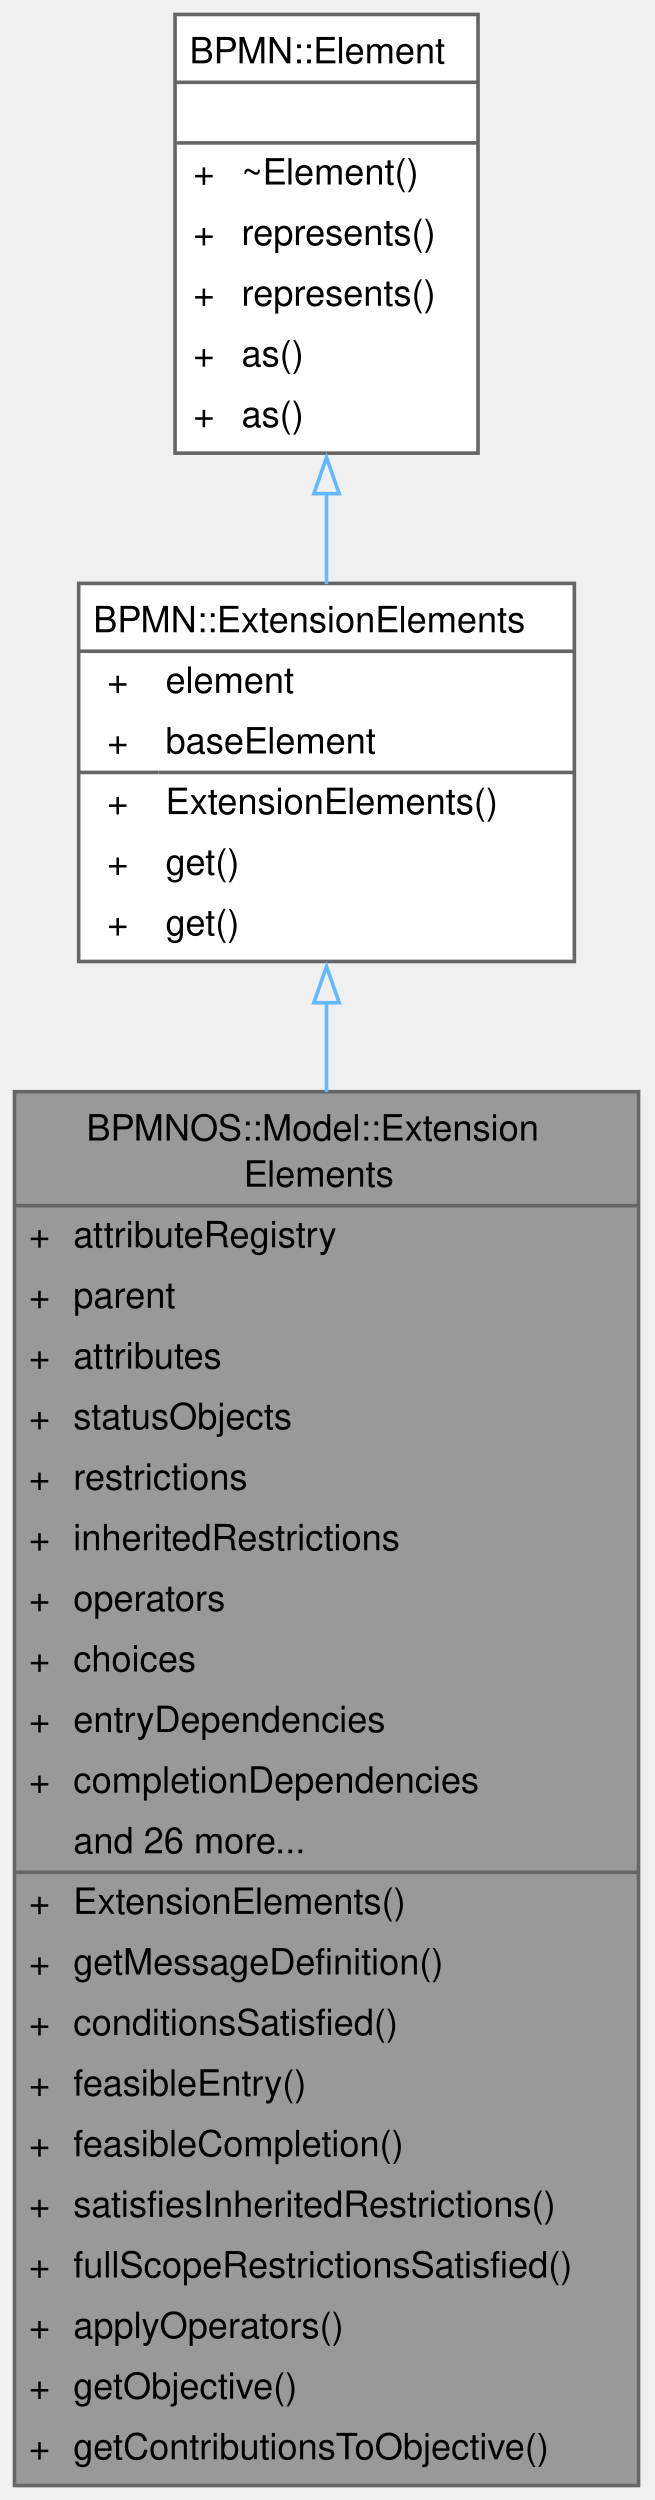
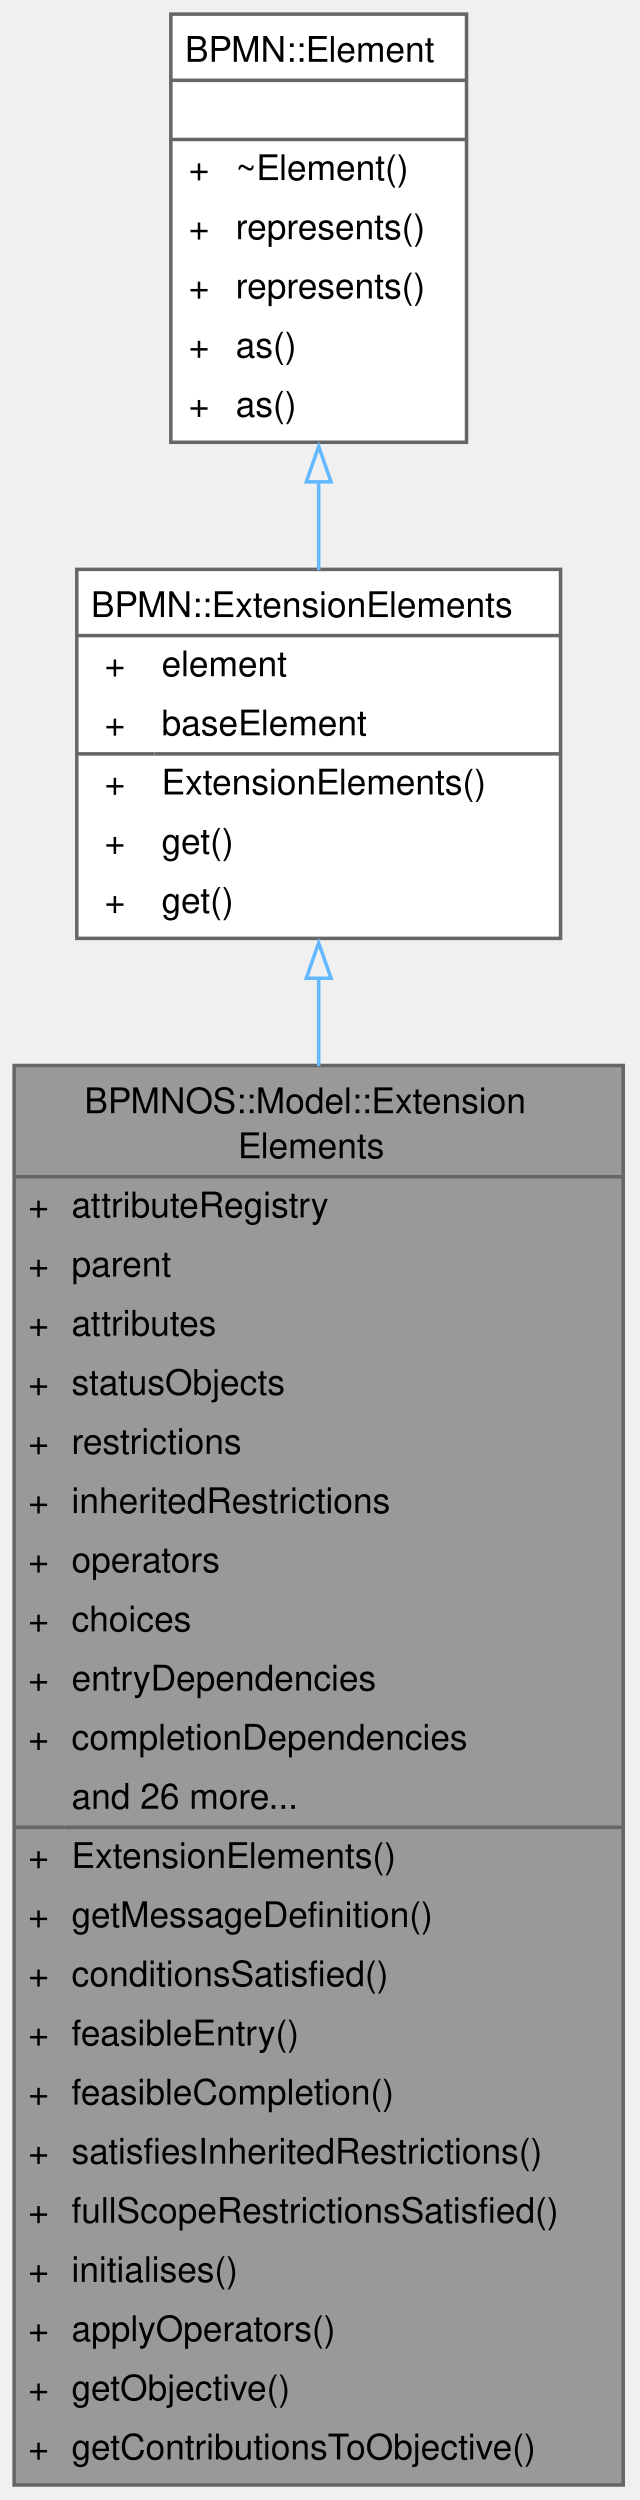
- <svg xmlns="http://www.w3.org/2000/svg" xmlns:xlink="http://www.w3.org/1999/xlink" width="181pt" height="691pt" viewBox="0.00 0.00 181.00 691.00">
-   <g id="graph0" class="graph" transform="scale(1 1) rotate(0) translate(4 687)">
+ <svg xmlns="http://www.w3.org/2000/svg" xmlns:xlink="http://www.w3.org/1999/xlink" width="181pt" height="708pt" viewBox="0.00 0.00 181.00 708.00">
+   <g id="graph0" class="graph" transform="scale(1 1) rotate(0) translate(4 703.75)">
    <g id="Node000001" class="node">
      <g id="a_Node000001">
        <a xlink:title="Class holding extension elements representing execution data for nodes.">
-           <polygon fill="#999999" stroke="none" points="172.5,-385.25 0,-385.25 0,0 172.5,0 172.5,-385.25" />
-           <text xml:space="preserve" text-anchor="start" x="19.88" y="-371.75" font-family="Helvetica,sans-Serif" font-size="10.00">BPMNOS::Model::Extension</text>
-           <text xml:space="preserve" text-anchor="start" x="63.38" y="-359" font-family="Helvetica,sans-Serif" font-size="10.00">Elements</text>
+           <polygon fill="#999999" stroke="none" points="172.5,-402 0,-402 0,0 172.5,0 172.5,-402" />
+           <text xml:space="preserve" text-anchor="start" x="19.88" y="-388.5" font-family="Helvetica,sans-Serif" font-size="10.00">BPMNOS::Model::Extension</text>
+           <text xml:space="preserve" text-anchor="start" x="63.38" y="-375.75" font-family="Helvetica,sans-Serif" font-size="10.00">Elements</text>
+           <text xml:space="preserve" text-anchor="start" x="4" y="-359" font-family="Helvetica,sans-Serif" font-size="10.00">+</text>
+           <text xml:space="preserve" text-anchor="start" x="16.25" y="-359" font-family="Helvetica,sans-Serif" font-size="10.00">attributeRegistry</text>
          <text xml:space="preserve" text-anchor="start" x="4" y="-342.25" font-family="Helvetica,sans-Serif" font-size="10.00">+</text>
-           <text xml:space="preserve" text-anchor="start" x="16.25" y="-342.25" font-family="Helvetica,sans-Serif" font-size="10.00">attributeRegistry</text>
+           <text xml:space="preserve" text-anchor="start" x="16.25" y="-342.25" font-family="Helvetica,sans-Serif" font-size="10.00">parent</text>
          <text xml:space="preserve" text-anchor="start" x="4" y="-325.5" font-family="Helvetica,sans-Serif" font-size="10.00">+</text>
-           <text xml:space="preserve" text-anchor="start" x="16.25" y="-325.5" font-family="Helvetica,sans-Serif" font-size="10.00">parent</text>
+           <text xml:space="preserve" text-anchor="start" x="16.25" y="-325.5" font-family="Helvetica,sans-Serif" font-size="10.00">attributes</text>
          <text xml:space="preserve" text-anchor="start" x="4" y="-308.75" font-family="Helvetica,sans-Serif" font-size="10.00">+</text>
-           <text xml:space="preserve" text-anchor="start" x="16.25" y="-308.75" font-family="Helvetica,sans-Serif" font-size="10.00">attributes</text>
+           <text xml:space="preserve" text-anchor="start" x="16.25" y="-308.75" font-family="Helvetica,sans-Serif" font-size="10.00">statusObjects</text>
          <text xml:space="preserve" text-anchor="start" x="4" y="-292" font-family="Helvetica,sans-Serif" font-size="10.00">+</text>
-           <text xml:space="preserve" text-anchor="start" x="16.25" y="-292" font-family="Helvetica,sans-Serif" font-size="10.00">statusObjects</text>
+           <text xml:space="preserve" text-anchor="start" x="16.25" y="-292" font-family="Helvetica,sans-Serif" font-size="10.00">restrictions</text>
          <text xml:space="preserve" text-anchor="start" x="4" y="-275.25" font-family="Helvetica,sans-Serif" font-size="10.00">+</text>
-           <text xml:space="preserve" text-anchor="start" x="16.25" y="-275.25" font-family="Helvetica,sans-Serif" font-size="10.00">restrictions</text>
+           <text xml:space="preserve" text-anchor="start" x="16.25" y="-275.25" font-family="Helvetica,sans-Serif" font-size="10.00">inheritedRestrictions</text>
          <text xml:space="preserve" text-anchor="start" x="4" y="-258.5" font-family="Helvetica,sans-Serif" font-size="10.00">+</text>
-           <text xml:space="preserve" text-anchor="start" x="16.25" y="-258.5" font-family="Helvetica,sans-Serif" font-size="10.00">inheritedRestrictions</text>
+           <text xml:space="preserve" text-anchor="start" x="16.25" y="-258.5" font-family="Helvetica,sans-Serif" font-size="10.00">operators</text>
          <text xml:space="preserve" text-anchor="start" x="4" y="-241.75" font-family="Helvetica,sans-Serif" font-size="10.00">+</text>
-           <text xml:space="preserve" text-anchor="start" x="16.25" y="-241.75" font-family="Helvetica,sans-Serif" font-size="10.00">operators</text>
+           <text xml:space="preserve" text-anchor="start" x="16.25" y="-241.75" font-family="Helvetica,sans-Serif" font-size="10.00">choices</text>
          <text xml:space="preserve" text-anchor="start" x="4" y="-225" font-family="Helvetica,sans-Serif" font-size="10.00">+</text>
-           <text xml:space="preserve" text-anchor="start" x="16.25" y="-225" font-family="Helvetica,sans-Serif" font-size="10.00">choices</text>
+           <text xml:space="preserve" text-anchor="start" x="16.25" y="-225" font-family="Helvetica,sans-Serif" font-size="10.00">entryDependencies</text>
          <text xml:space="preserve" text-anchor="start" x="4" y="-208.25" font-family="Helvetica,sans-Serif" font-size="10.00">+</text>
-           <text xml:space="preserve" text-anchor="start" x="16.25" y="-208.25" font-family="Helvetica,sans-Serif" font-size="10.00">entryDependencies</text>
-           <text xml:space="preserve" text-anchor="start" x="4" y="-191.5" font-family="Helvetica,sans-Serif" font-size="10.00">+</text>
-           <text xml:space="preserve" text-anchor="start" x="16.25" y="-191.5" font-family="Helvetica,sans-Serif" font-size="10.00">completionDependencies</text>
-           <text xml:space="preserve" text-anchor="start" x="16.25" y="-174.75" font-family="Helvetica,sans-Serif" font-size="10.00">and 26 more...</text>
+           <text xml:space="preserve" text-anchor="start" x="16.25" y="-208.25" font-family="Helvetica,sans-Serif" font-size="10.00">completionDependencies</text>
+           <text xml:space="preserve" text-anchor="start" x="16.25" y="-191.5" font-family="Helvetica,sans-Serif" font-size="10.00">and 26 more...</text>
+           <text xml:space="preserve" text-anchor="start" x="4" y="-174.75" font-family="Helvetica,sans-Serif" font-size="10.00">+</text>
+           <text xml:space="preserve" text-anchor="start" x="16.25" y="-174.75" font-family="Helvetica,sans-Serif" font-size="10.00">ExtensionElements()</text>
          <text xml:space="preserve" text-anchor="start" x="4" y="-158" font-family="Helvetica,sans-Serif" font-size="10.00">+</text>
-           <text xml:space="preserve" text-anchor="start" x="16.25" y="-158" font-family="Helvetica,sans-Serif" font-size="10.00">ExtensionElements()</text>
+           <text xml:space="preserve" text-anchor="start" x="16.25" y="-158" font-family="Helvetica,sans-Serif" font-size="10.00">getMessageDefinition()</text>
          <text xml:space="preserve" text-anchor="start" x="4" y="-141.25" font-family="Helvetica,sans-Serif" font-size="10.00">+</text>
-           <text xml:space="preserve" text-anchor="start" x="16.25" y="-141.25" font-family="Helvetica,sans-Serif" font-size="10.00">getMessageDefinition()</text>
+           <text xml:space="preserve" text-anchor="start" x="16.25" y="-141.25" font-family="Helvetica,sans-Serif" font-size="10.00">conditionsSatisfied()</text>
          <text xml:space="preserve" text-anchor="start" x="4" y="-124.5" font-family="Helvetica,sans-Serif" font-size="10.00">+</text>
-           <text xml:space="preserve" text-anchor="start" x="16.25" y="-124.5" font-family="Helvetica,sans-Serif" font-size="10.00">conditionsSatisfied()</text>
+           <text xml:space="preserve" text-anchor="start" x="16.25" y="-124.5" font-family="Helvetica,sans-Serif" font-size="10.00">feasibleEntry()</text>
          <text xml:space="preserve" text-anchor="start" x="4" y="-107.75" font-family="Helvetica,sans-Serif" font-size="10.00">+</text>
-           <text xml:space="preserve" text-anchor="start" x="16.25" y="-107.75" font-family="Helvetica,sans-Serif" font-size="10.00">feasibleEntry()</text>
+           <text xml:space="preserve" text-anchor="start" x="16.25" y="-107.75" font-family="Helvetica,sans-Serif" font-size="10.00">feasibleCompletion()</text>
          <text xml:space="preserve" text-anchor="start" x="4" y="-91" font-family="Helvetica,sans-Serif" font-size="10.00">+</text>
-           <text xml:space="preserve" text-anchor="start" x="16.25" y="-91" font-family="Helvetica,sans-Serif" font-size="10.00">feasibleCompletion()</text>
+           <text xml:space="preserve" text-anchor="start" x="16.25" y="-91" font-family="Helvetica,sans-Serif" font-size="10.00">satisfiesInheritedRestrictions()</text>
          <text xml:space="preserve" text-anchor="start" x="4" y="-74.25" font-family="Helvetica,sans-Serif" font-size="10.00">+</text>
-           <text xml:space="preserve" text-anchor="start" x="16.25" y="-74.25" font-family="Helvetica,sans-Serif" font-size="10.00">satisfiesInheritedRestrictions()</text>
+           <text xml:space="preserve" text-anchor="start" x="16.25" y="-74.25" font-family="Helvetica,sans-Serif" font-size="10.00">fullScopeRestrictionsSatisfied()</text>
          <text xml:space="preserve" text-anchor="start" x="4" y="-57.5" font-family="Helvetica,sans-Serif" font-size="10.00">+</text>
-           <text xml:space="preserve" text-anchor="start" x="16.25" y="-57.5" font-family="Helvetica,sans-Serif" font-size="10.00">fullScopeRestrictionsSatisfied()</text>
+           <text xml:space="preserve" text-anchor="start" x="16.25" y="-57.5" font-family="Helvetica,sans-Serif" font-size="10.00">initialises()</text>
          <text xml:space="preserve" text-anchor="start" x="4" y="-40.75" font-family="Helvetica,sans-Serif" font-size="10.00">+</text>
          <text xml:space="preserve" text-anchor="start" x="16.25" y="-40.75" font-family="Helvetica,sans-Serif" font-size="10.00">applyOperators()</text>
          <text xml:space="preserve" text-anchor="start" x="4" y="-24" font-family="Helvetica,sans-Serif" font-size="10.00">+</text>
          <text xml:space="preserve" text-anchor="start" x="16.25" y="-24" font-family="Helvetica,sans-Serif" font-size="10.00">getObjective()</text>
          <text xml:space="preserve" text-anchor="start" x="4" y="-7.25" font-family="Helvetica,sans-Serif" font-size="10.00">+</text>
          <text xml:space="preserve" text-anchor="start" x="16.25" y="-7.25" font-family="Helvetica,sans-Serif" font-size="10.00">getContributionsToObjective()</text>
-           <polygon fill="#666666" stroke="#666666" points="0,-353.75 0,-353.75 172.5,-353.75 172.5,-353.75 0,-353.75" />
-           <polygon fill="#666666" stroke="#666666" points="0,-169.5 0,-169.5 14.25,-169.5 14.25,-169.5 0,-169.5" />
-           <polygon fill="#666666" stroke="#666666" points="14.25,-169.5 14.25,-169.5 172.5,-169.5 172.5,-169.5 14.25,-169.5" />
-           <polygon fill="none" stroke="#666666" points="0,0 0,-385.25 172.5,-385.25 172.5,0 0,0" />
+           <polygon fill="#666666" stroke="#666666" points="0,-370.5 0,-370.5 172.5,-370.5 172.5,-370.5 0,-370.5" />
+           <polygon fill="#666666" stroke="#666666" points="0,-186.25 0,-186.25 14.25,-186.25 14.25,-186.25 0,-186.25" />
+           <polygon fill="#666666" stroke="#666666" points="14.25,-186.25 14.25,-186.25 172.5,-186.25 172.5,-186.25 14.25,-186.25" />
+           <polygon fill="none" stroke="#666666" points="0,0 0,-402 172.5,-402 172.5,0 0,0" />
        </a>
      </g>
    </g>
    <g id="Node000002" class="node">
      <g id="a_Node000002">
        <a target="_parent" xlink:href="https://bpmn-os.github.io/bpmnpp/classBPMN_1_1ExtensionElements.html" xlink:title=" ">
-           <polygon fill="white" stroke="none" points="154.75,-525.75 17.75,-525.75 17.75,-421.25 154.75,-421.25 154.75,-525.75" />
-           <text xml:space="preserve" text-anchor="start" x="21.75" y="-512.25" font-family="Helvetica,sans-Serif" font-size="10.00">BPMN::ExtensionElements</text>
+           <polygon fill="white" stroke="none" points="154.75,-542.5 17.75,-542.5 17.75,-438 154.75,-438 154.75,-542.5" />
+           <text xml:space="preserve" text-anchor="start" x="21.75" y="-529" font-family="Helvetica,sans-Serif" font-size="10.00">BPMN::ExtensionElements</text>
+           <text xml:space="preserve" text-anchor="start" x="25.62" y="-512.25" font-family="Helvetica,sans-Serif" font-size="10.00">+</text>
+           <text xml:space="preserve" text-anchor="start" x="41.75" y="-512.25" font-family="Helvetica,sans-Serif" font-size="10.00">element</text>
          <text xml:space="preserve" text-anchor="start" x="25.62" y="-495.5" font-family="Helvetica,sans-Serif" font-size="10.00">+</text>
-           <text xml:space="preserve" text-anchor="start" x="41.75" y="-495.5" font-family="Helvetica,sans-Serif" font-size="10.00">element</text>
+           <text xml:space="preserve" text-anchor="start" x="41.75" y="-495.5" font-family="Helvetica,sans-Serif" font-size="10.00">baseElement</text>
          <text xml:space="preserve" text-anchor="start" x="25.62" y="-478.75" font-family="Helvetica,sans-Serif" font-size="10.00">+</text>
-           <text xml:space="preserve" text-anchor="start" x="41.75" y="-478.75" font-family="Helvetica,sans-Serif" font-size="10.00">baseElement</text>
+           <text xml:space="preserve" text-anchor="start" x="41.75" y="-478.75" font-family="Helvetica,sans-Serif" font-size="10.00">ExtensionElements()</text>
          <text xml:space="preserve" text-anchor="start" x="25.62" y="-462" font-family="Helvetica,sans-Serif" font-size="10.00">+</text>
-           <text xml:space="preserve" text-anchor="start" x="41.75" y="-462" font-family="Helvetica,sans-Serif" font-size="10.00">ExtensionElements()</text>
+           <text xml:space="preserve" text-anchor="start" x="41.75" y="-462" font-family="Helvetica,sans-Serif" font-size="10.00">get()</text>
          <text xml:space="preserve" text-anchor="start" x="25.62" y="-445.25" font-family="Helvetica,sans-Serif" font-size="10.00">+</text>
          <text xml:space="preserve" text-anchor="start" x="41.75" y="-445.25" font-family="Helvetica,sans-Serif" font-size="10.00">get()</text>
-           <text xml:space="preserve" text-anchor="start" x="25.62" y="-428.5" font-family="Helvetica,sans-Serif" font-size="10.00">+</text>
-           <text xml:space="preserve" text-anchor="start" x="41.75" y="-428.5" font-family="Helvetica,sans-Serif" font-size="10.00">get()</text>
-           <polygon fill="#666666" stroke="#666666" points="17.75,-507 17.75,-507 154.75,-507 154.75,-507 17.75,-507" />
-           <polygon fill="#666666" stroke="#666666" points="17.75,-473.5 17.75,-473.5 39.75,-473.5 39.75,-473.5 17.75,-473.5" />
-           <polygon fill="#666666" stroke="#666666" points="39.75,-473.5 39.75,-473.5 154.75,-473.5 154.75,-473.5 39.75,-473.5" />
-           <polygon fill="none" stroke="#666666" points="17.75,-421.25 17.75,-525.75 154.75,-525.75 154.75,-421.25 17.75,-421.25" />
+           <polygon fill="#666666" stroke="#666666" points="17.75,-523.75 17.75,-523.75 154.75,-523.75 154.75,-523.75 17.75,-523.75" />
+           <polygon fill="#666666" stroke="#666666" points="17.75,-490.25 17.75,-490.25 39.75,-490.25 39.75,-490.25 17.75,-490.25" />
+           <polygon fill="#666666" stroke="#666666" points="39.75,-490.25 39.75,-490.25 154.75,-490.25 154.75,-490.25 39.75,-490.25" />
+           <polygon fill="none" stroke="#666666" points="17.75,-438 17.75,-542.5 154.75,-542.5 154.75,-438 17.75,-438" />
        </a>
      </g>
    </g>
    <g id="edge1_Node000001_Node000002" class="edge">
      <g id="a_edge1_Node000001_Node000002">
        <a xlink:title=" ">
-           <path fill="none" stroke="#63b8ff" d="M86.25,-409.86C86.25,-402.03 86.25,-393.74 86.25,-385.13" />
-           <polygon fill="none" stroke="#63b8ff" points="82.75,-409.84 86.25,-419.84 89.75,-409.84 82.75,-409.84" />
+           <path fill="none" stroke="#63b8ff" d="M86.25,-426.96C86.25,-419.02 86.25,-410.58 86.25,-401.81" />
+           <polygon fill="none" stroke="#63b8ff" points="82.75,-426.71 86.25,-436.71 89.75,-426.71 82.75,-426.71" />
        </a>
      </g>
    </g>
    <g id="Node000003" class="node">
      <g id="a_Node000003">
        <a target="_parent" xlink:href="https://bpmn-os.github.io/bpmnpp/classBPMN_1_1Element.html" xlink:title=" ">
-           <polygon fill="white" stroke="none" points="128.12,-683 44.38,-683 44.38,-561.75 128.12,-561.75 128.12,-683" />
-           <text xml:space="preserve" text-anchor="start" x="48.38" y="-669.5" font-family="Helvetica,sans-Serif" font-size="10.00">BPMN::Element</text>
-           <text xml:space="preserve" text-anchor="start" x="84.75" y="-652.75" font-family="Helvetica,sans-Serif" font-size="10.00"> </text>
+           <polygon fill="white" stroke="none" points="128.12,-699.75 44.38,-699.75 44.38,-578.5 128.12,-578.5 128.12,-699.75" />
+           <text xml:space="preserve" text-anchor="start" x="48.38" y="-686.25" font-family="Helvetica,sans-Serif" font-size="10.00">BPMN::Element</text>
+           <text xml:space="preserve" text-anchor="start" x="84.75" y="-669.5" font-family="Helvetica,sans-Serif" font-size="10.00"> </text>
+           <text xml:space="preserve" text-anchor="start" x="49.44" y="-652.75" font-family="Helvetica,sans-Serif" font-size="10.00">+</text>
+           <text xml:space="preserve" text-anchor="start" x="62.75" y="-652.75" font-family="Helvetica,sans-Serif" font-size="10.00">~Element()</text>
          <text xml:space="preserve" text-anchor="start" x="49.44" y="-636" font-family="Helvetica,sans-Serif" font-size="10.00">+</text>
-           <text xml:space="preserve" text-anchor="start" x="62.75" y="-636" font-family="Helvetica,sans-Serif" font-size="10.00">~Element()</text>
+           <text xml:space="preserve" text-anchor="start" x="62.75" y="-636" font-family="Helvetica,sans-Serif" font-size="10.00">represents()</text>
          <text xml:space="preserve" text-anchor="start" x="49.44" y="-619.25" font-family="Helvetica,sans-Serif" font-size="10.00">+</text>
          <text xml:space="preserve" text-anchor="start" x="62.75" y="-619.25" font-family="Helvetica,sans-Serif" font-size="10.00">represents()</text>
          <text xml:space="preserve" text-anchor="start" x="49.44" y="-602.5" font-family="Helvetica,sans-Serif" font-size="10.00">+</text>
-           <text xml:space="preserve" text-anchor="start" x="62.75" y="-602.5" font-family="Helvetica,sans-Serif" font-size="10.00">represents()</text>
+           <text xml:space="preserve" text-anchor="start" x="62.75" y="-602.5" font-family="Helvetica,sans-Serif" font-size="10.00">as()</text>
          <text xml:space="preserve" text-anchor="start" x="49.44" y="-585.75" font-family="Helvetica,sans-Serif" font-size="10.00">+</text>
          <text xml:space="preserve" text-anchor="start" x="62.75" y="-585.75" font-family="Helvetica,sans-Serif" font-size="10.00">as()</text>
-           <text xml:space="preserve" text-anchor="start" x="49.44" y="-569" font-family="Helvetica,sans-Serif" font-size="10.00">+</text>
-           <text xml:space="preserve" text-anchor="start" x="62.75" y="-569" font-family="Helvetica,sans-Serif" font-size="10.00">as()</text>
+           <polygon fill="#666666" stroke="#666666" points="44.38,-681 44.38,-681 128.12,-681 128.12,-681 44.38,-681" />
          <polygon fill="#666666" stroke="#666666" points="44.38,-664.25 44.38,-664.25 128.12,-664.25 128.12,-664.25 44.38,-664.25" />
-           <polygon fill="#666666" stroke="#666666" points="44.38,-647.5 44.38,-647.5 128.12,-647.5 128.12,-647.5 44.38,-647.5" />
-           <polygon fill="none" stroke="#666666" points="44.38,-561.75 44.38,-683 128.12,-683 128.12,-561.75 44.38,-561.75" />
+           <polygon fill="none" stroke="#666666" points="44.38,-578.5 44.38,-699.75 128.12,-699.75 128.12,-578.5 44.38,-578.5" />
        </a>
      </g>
    </g>
    <g id="edge2_Node000002_Node000003" class="edge">
      <g id="a_edge2_Node000002_Node000003">
        <a xlink:title=" ">
-           <path fill="none" stroke="#63b8ff" d="M86.25,-550.6C86.25,-542.14 86.25,-533.64 86.25,-525.54" />
-           <polygon fill="none" stroke="#63b8ff" points="82.75,-550.55 86.25,-560.55 89.75,-550.55 82.75,-550.55" />
+           <path fill="none" stroke="#63b8ff" d="M86.25,-567.35C86.25,-558.89 86.25,-550.39 86.25,-542.29" />
+           <polygon fill="none" stroke="#63b8ff" points="82.75,-567.3 86.25,-577.3 89.75,-567.3 82.75,-567.3" />
        </a>
      </g>
    </g>
  </g>
</svg>
